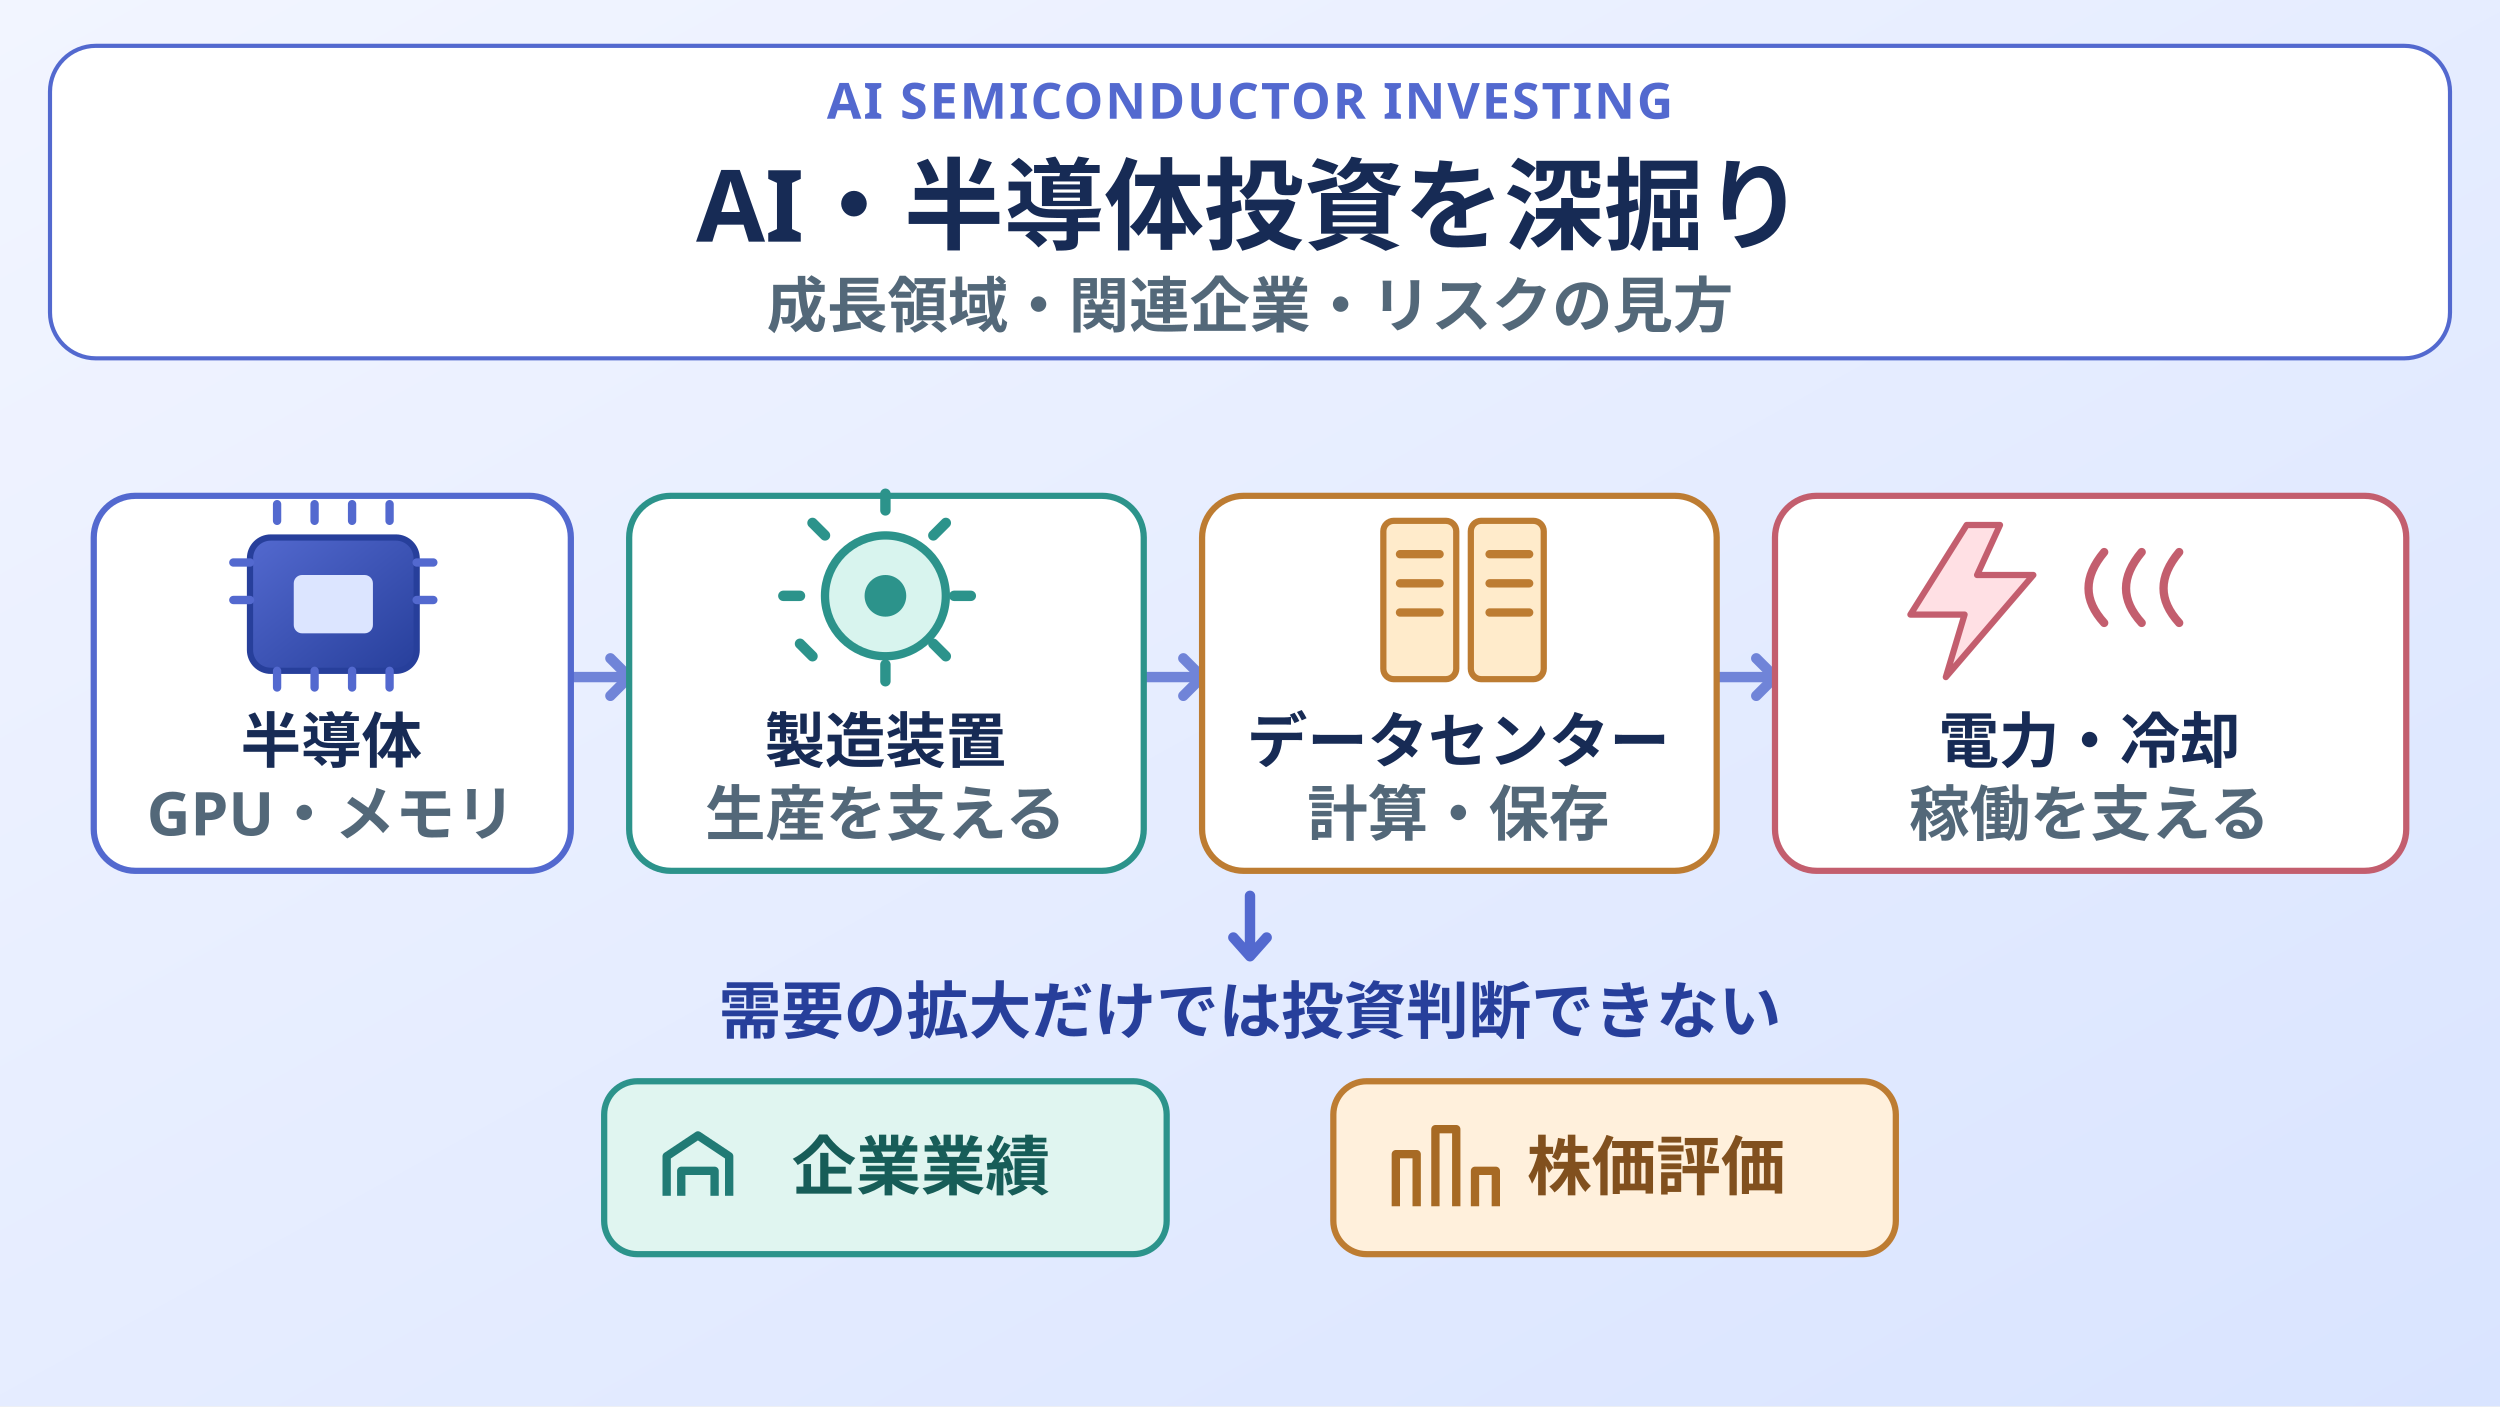
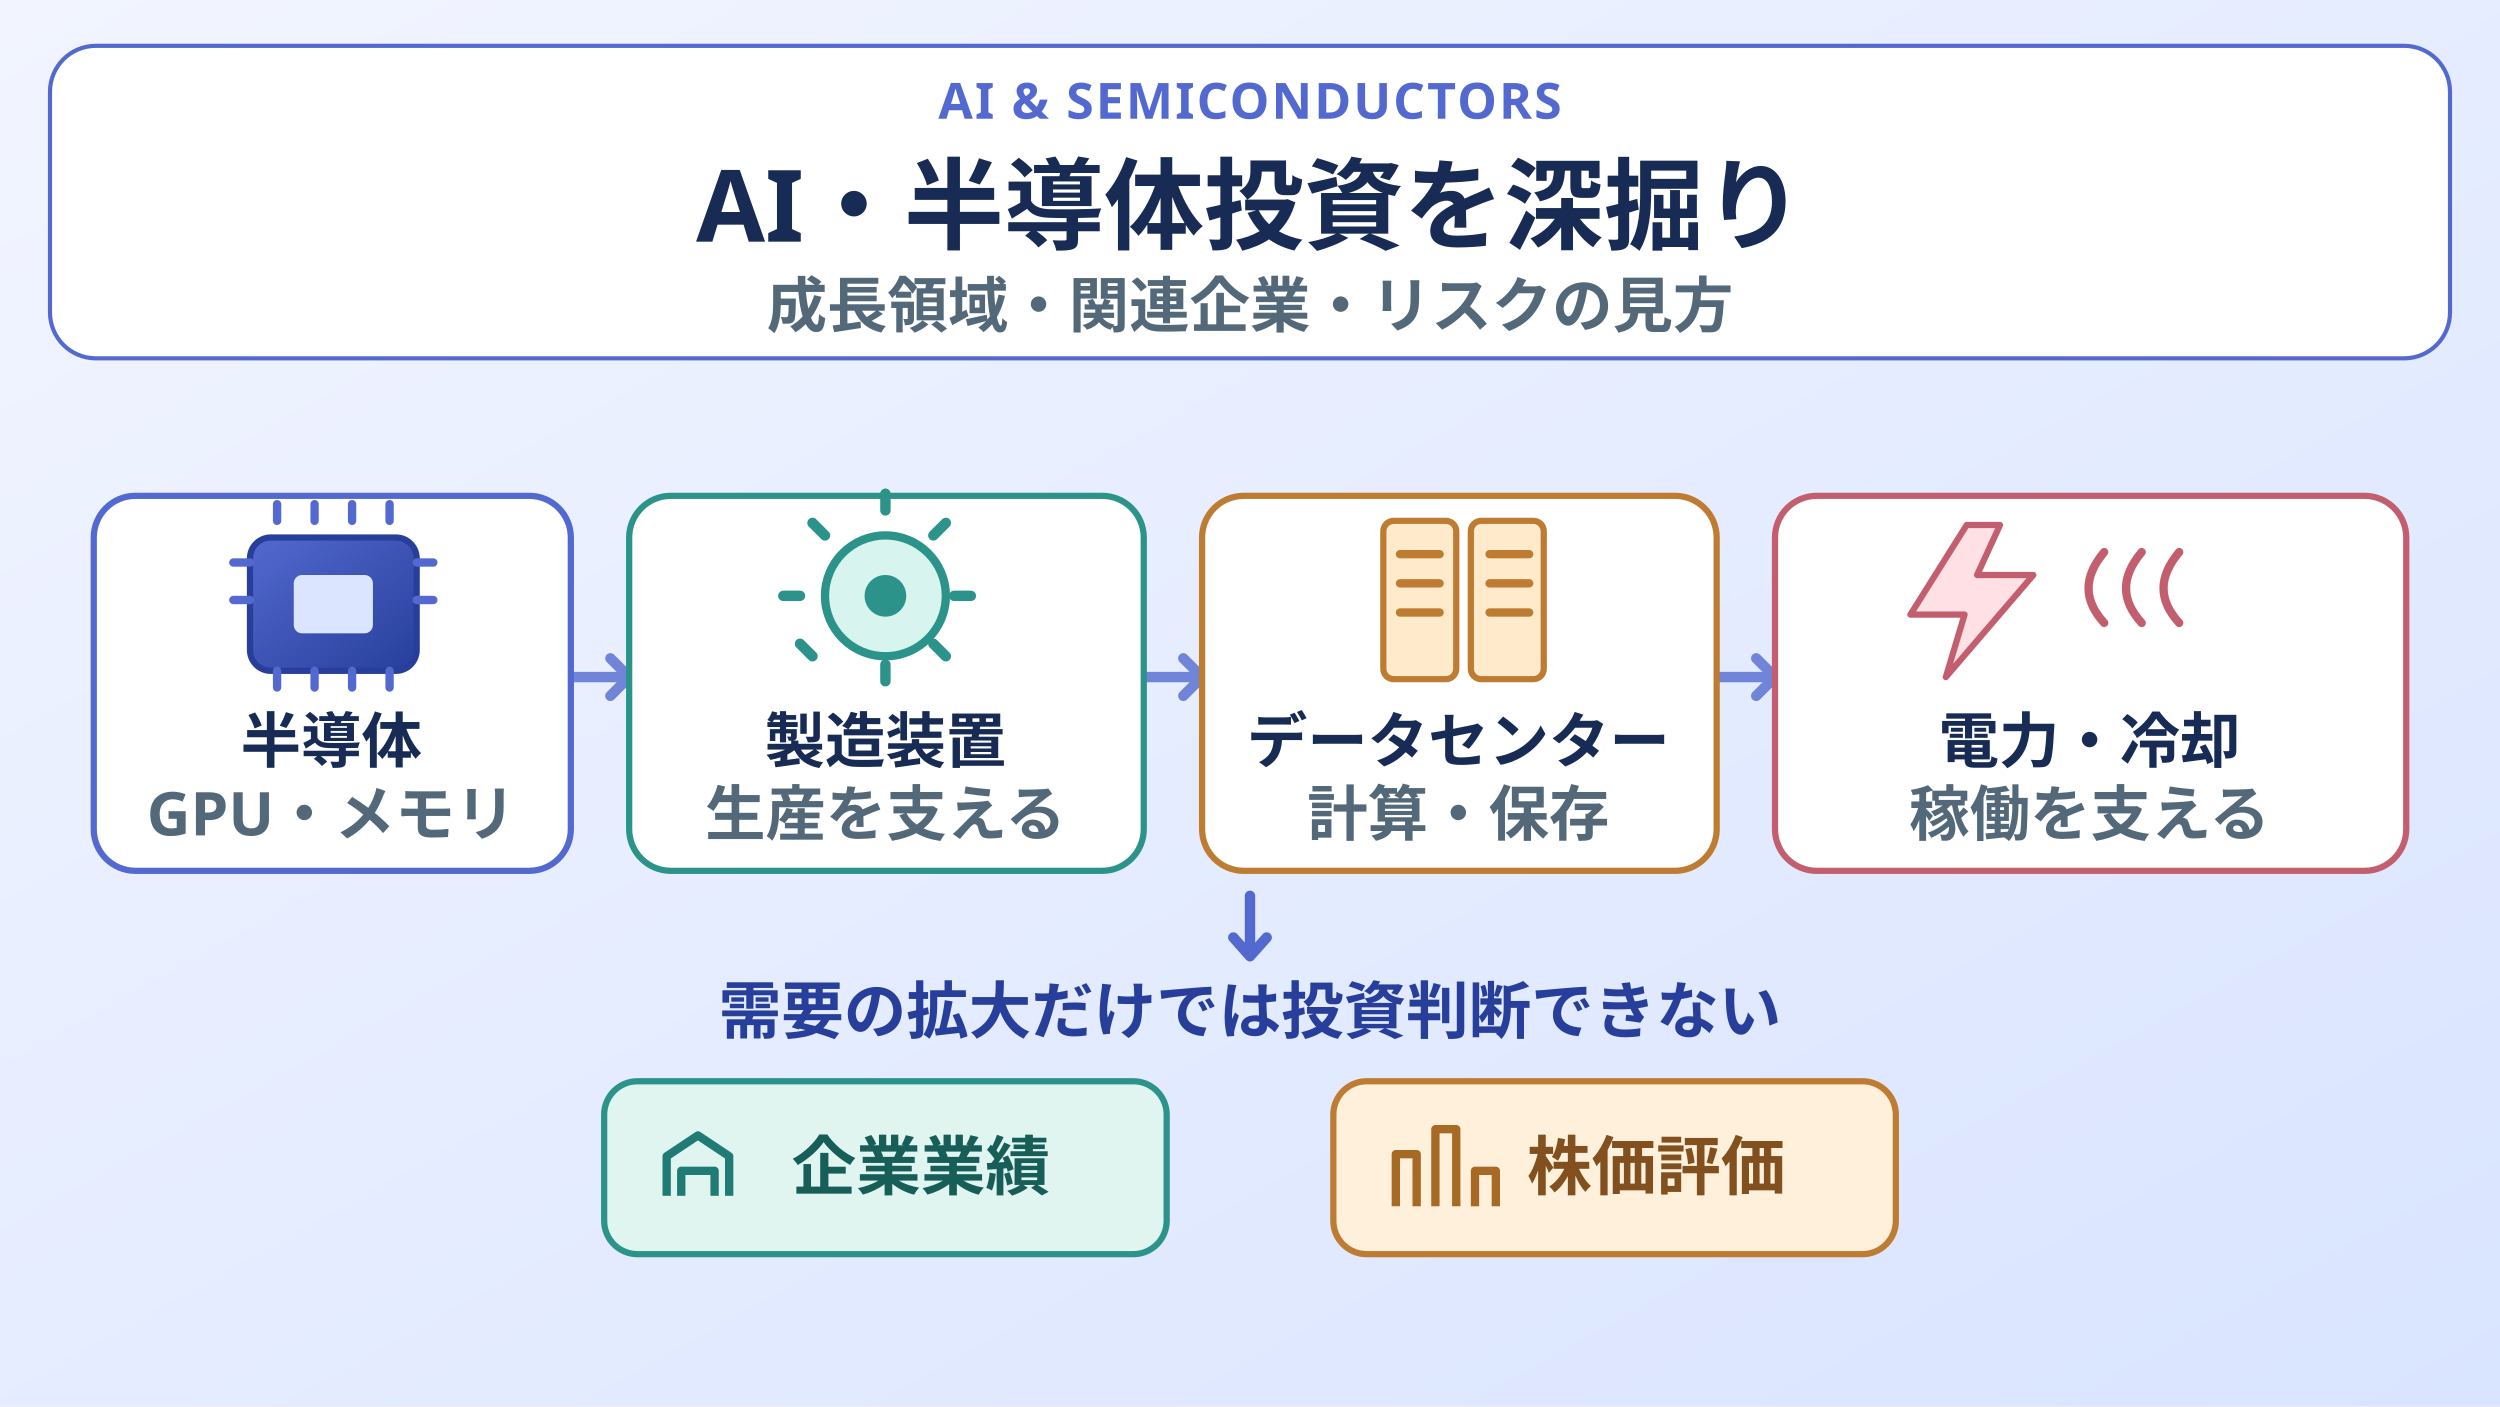
<svg xmlns="http://www.w3.org/2000/svg" width="1200" height="675" viewBox="0 0 1200 675" role="img" aria-label="AI・半導体投資を深掘り。AI需要が半導体、製造装置、データセンター、電力へ広がる流れと、企業業績・株価評価を確認する重要性を示す図解">
  <defs>
    <linearGradient id="bg" x1="0" y1="0" x2="1" y2="1">
      <stop stop-color="#f2f5ff" />
      <stop offset="1" stop-color="#d9e4ff" />
    </linearGradient>
    <linearGradient id="chip" x1="0" y1="0" x2="1" y2="1">
      <stop stop-color="#5369cf" />
      <stop offset="1" stop-color="#273f9b" />
    </linearGradient>
  </defs>
  <rect width="1200" height="675" fill="url(#bg)" />
  <rect x="24" y="22" width="1152" height="150" rx="22" fill="#fff" stroke="#5369cf" stroke-width="2" />
-   <text x="600" y="57" text-anchor="middle" font-family="sans-serif" font-size="24" font-weight="800" letter-spacing="1" fill="#5369cf">AI SEMICONDUCTOR INVESTING</text>
+   <text x="600" y="57" text-anchor="middle" font-family="sans-serif" font-size="24" font-weight="800" letter-spacing="1" fill="#5369cf">AI &amp; SEMICONDUCTORS</text>
  <text x="600" y="116" text-anchor="middle" font-family="sans-serif" font-size="48" font-weight="800" fill="#172b55">AI・半導体投資を深掘り</text>
  <text x="600" y="157" text-anchor="middle" font-family="sans-serif" font-size="29" font-weight="650" fill="#536879">成長領域・関連企業・リスクの見方</text>
  <g stroke="#7084d8" stroke-width="5" fill="none" stroke-linecap="round" stroke-linejoin="round">
    <path d="M274 325H302" />
    <path d="M293 316l9 9-9 9" />
    <path d="M549 325H577" />
    <path d="M568 316l9 9-9 9" />
    <path d="M824 325H852" />
    <path d="M843 316l9 9-9 9" />
  </g>
  <g>
    <rect x="45" y="238" width="229" height="180" rx="20" fill="#fff" stroke="#5369cf" stroke-width="3" />
    <rect x="120" y="258" width="80" height="64" rx="10" fill="url(#chip)" stroke="#273f9b" stroke-width="3" />
    <rect x="141" y="276" width="38" height="28" rx="4" fill="#dce5ff" />
    <g stroke="#5369cf" stroke-width="4" stroke-linecap="round">
      <path d="M133 250v-8m18 8v-8m18 8v-8m18 8v-8M133 322v8m18-8v8m18-8v8m18-8v8M112 270h8m-8 18h8m80-18h8m-8 18h8" />
    </g>
    <text x="159" y="366" font-family="sans-serif" font-size="29" font-weight="800" text-anchor="middle" fill="#172b55">半導体</text>
    <text x="159" y="401" font-family="sans-serif" font-size="29" font-weight="650" text-anchor="middle" fill="#536879">GPU・メモリ</text>
  </g>
  <g>
    <rect x="302" y="238" width="247" height="180" rx="20" fill="#fff" stroke="#2c938b" stroke-width="3" />
    <circle cx="425" cy="286" r="29" fill="#d8f4ee" stroke="#2c938b" stroke-width="4" />
    <circle cx="425" cy="286" r="10" fill="#2c938b" />
    <g stroke="#2c938b" stroke-width="5" stroke-linecap="round">
      <path d="M425 245v-8m0 90v-8m-41-33h-8m90 0h-8m-62-29-6-6m64 64-6-6m0-52 6-6m-64 64-6-6" />
    </g>
    <text x="425" y="366" font-family="sans-serif" font-size="29" font-weight="800" text-anchor="middle" fill="#172b55">製造装置</text>
    <text x="425" y="401" font-family="sans-serif" font-size="29" font-weight="650" text-anchor="middle" fill="#536879">生産を支える</text>
  </g>
  <g>
    <rect x="577" y="238" width="247" height="180" rx="20" fill="#fff" stroke="#bd7c32" stroke-width="3" />
    <g fill="#ffebcb" stroke="#bd7c32" stroke-width="3">
      <rect x="664" y="250" width="35" height="76" rx="5" />
      <rect x="706" y="250" width="35" height="76" rx="5" />
    </g>
    <g stroke="#bd7c32" stroke-width="4" stroke-linecap="round">
      <path d="M672 266h19m-19 14h19m-19 14h19m24-28h19m-19 14h19m-19 14h19" />
    </g>
    <text x="700" y="366" font-family="sans-serif" font-size="29" font-weight="800" text-anchor="middle" fill="#172b55">データセンター</text>
    <text x="700" y="401" font-family="sans-serif" font-size="29" font-weight="650" text-anchor="middle" fill="#536879">計算・保存</text>
  </g>
  <g>
    <rect x="852" y="238" width="303" height="180" rx="20" fill="#fff" stroke="#c35e6e" stroke-width="3" />
    <path d="M944 252l-27 43h26l-9 30 42-49h-27l11-24z" fill="#ffe0e4" stroke="#c35e6e" stroke-width="3" stroke-linejoin="round" />
    <path d="M1010 265c-10 12-10 23 0 34m18-34c-10 12-10 23 0 34m18-34c-10 12-10 23 0 34" fill="none" stroke="#c35e6e" stroke-width="4" stroke-linecap="round" />
    <text x="1003" y="366" font-family="sans-serif" font-size="29" font-weight="800" text-anchor="middle" fill="#172b55">電力・冷却</text>
    <text x="1003" y="401" font-family="sans-serif" font-size="29" font-weight="650" text-anchor="middle" fill="#536879">稼働を支える</text>
  </g>
  <path d="M600 430v29m-8-9 8 9 8-9" stroke="#5369cf" stroke-width="5" fill="none" stroke-linecap="round" stroke-linejoin="round" />
  <text x="600" y="496" font-family="sans-serif" font-size="30" font-weight="800" text-anchor="middle" fill="#273f9b">需要の拡大だけでは投資判断できない</text>
  <g>
    <rect x="290" y="519" width="270" height="83" rx="16" fill="#e0f5f0" stroke="#2c938b" stroke-width="3" />
    <path d="M320 574v-19l15-10 15 10v19m-23 0v-12h16v12" fill="none" stroke="#217b75" stroke-width="4" stroke-linejoin="round" />
    <text x="442" y="571" font-family="sans-serif" font-size="31" font-weight="800" text-anchor="middle" fill="#175d58">企業業績</text>
    <rect x="640" y="519" width="270" height="83" rx="16" fill="#fff0dc" stroke="#bd7c32" stroke-width="3" />
    <path d="M670 579v-25h10v25m9 0v-37h10v37m9 0v-17h10v17" fill="none" stroke="#a76a24" stroke-width="4" stroke-linejoin="round" />
    <text x="795" y="571" font-family="sans-serif" font-size="31" font-weight="800" text-anchor="middle" fill="#81501e">株価評価</text>
  </g>
</svg>
